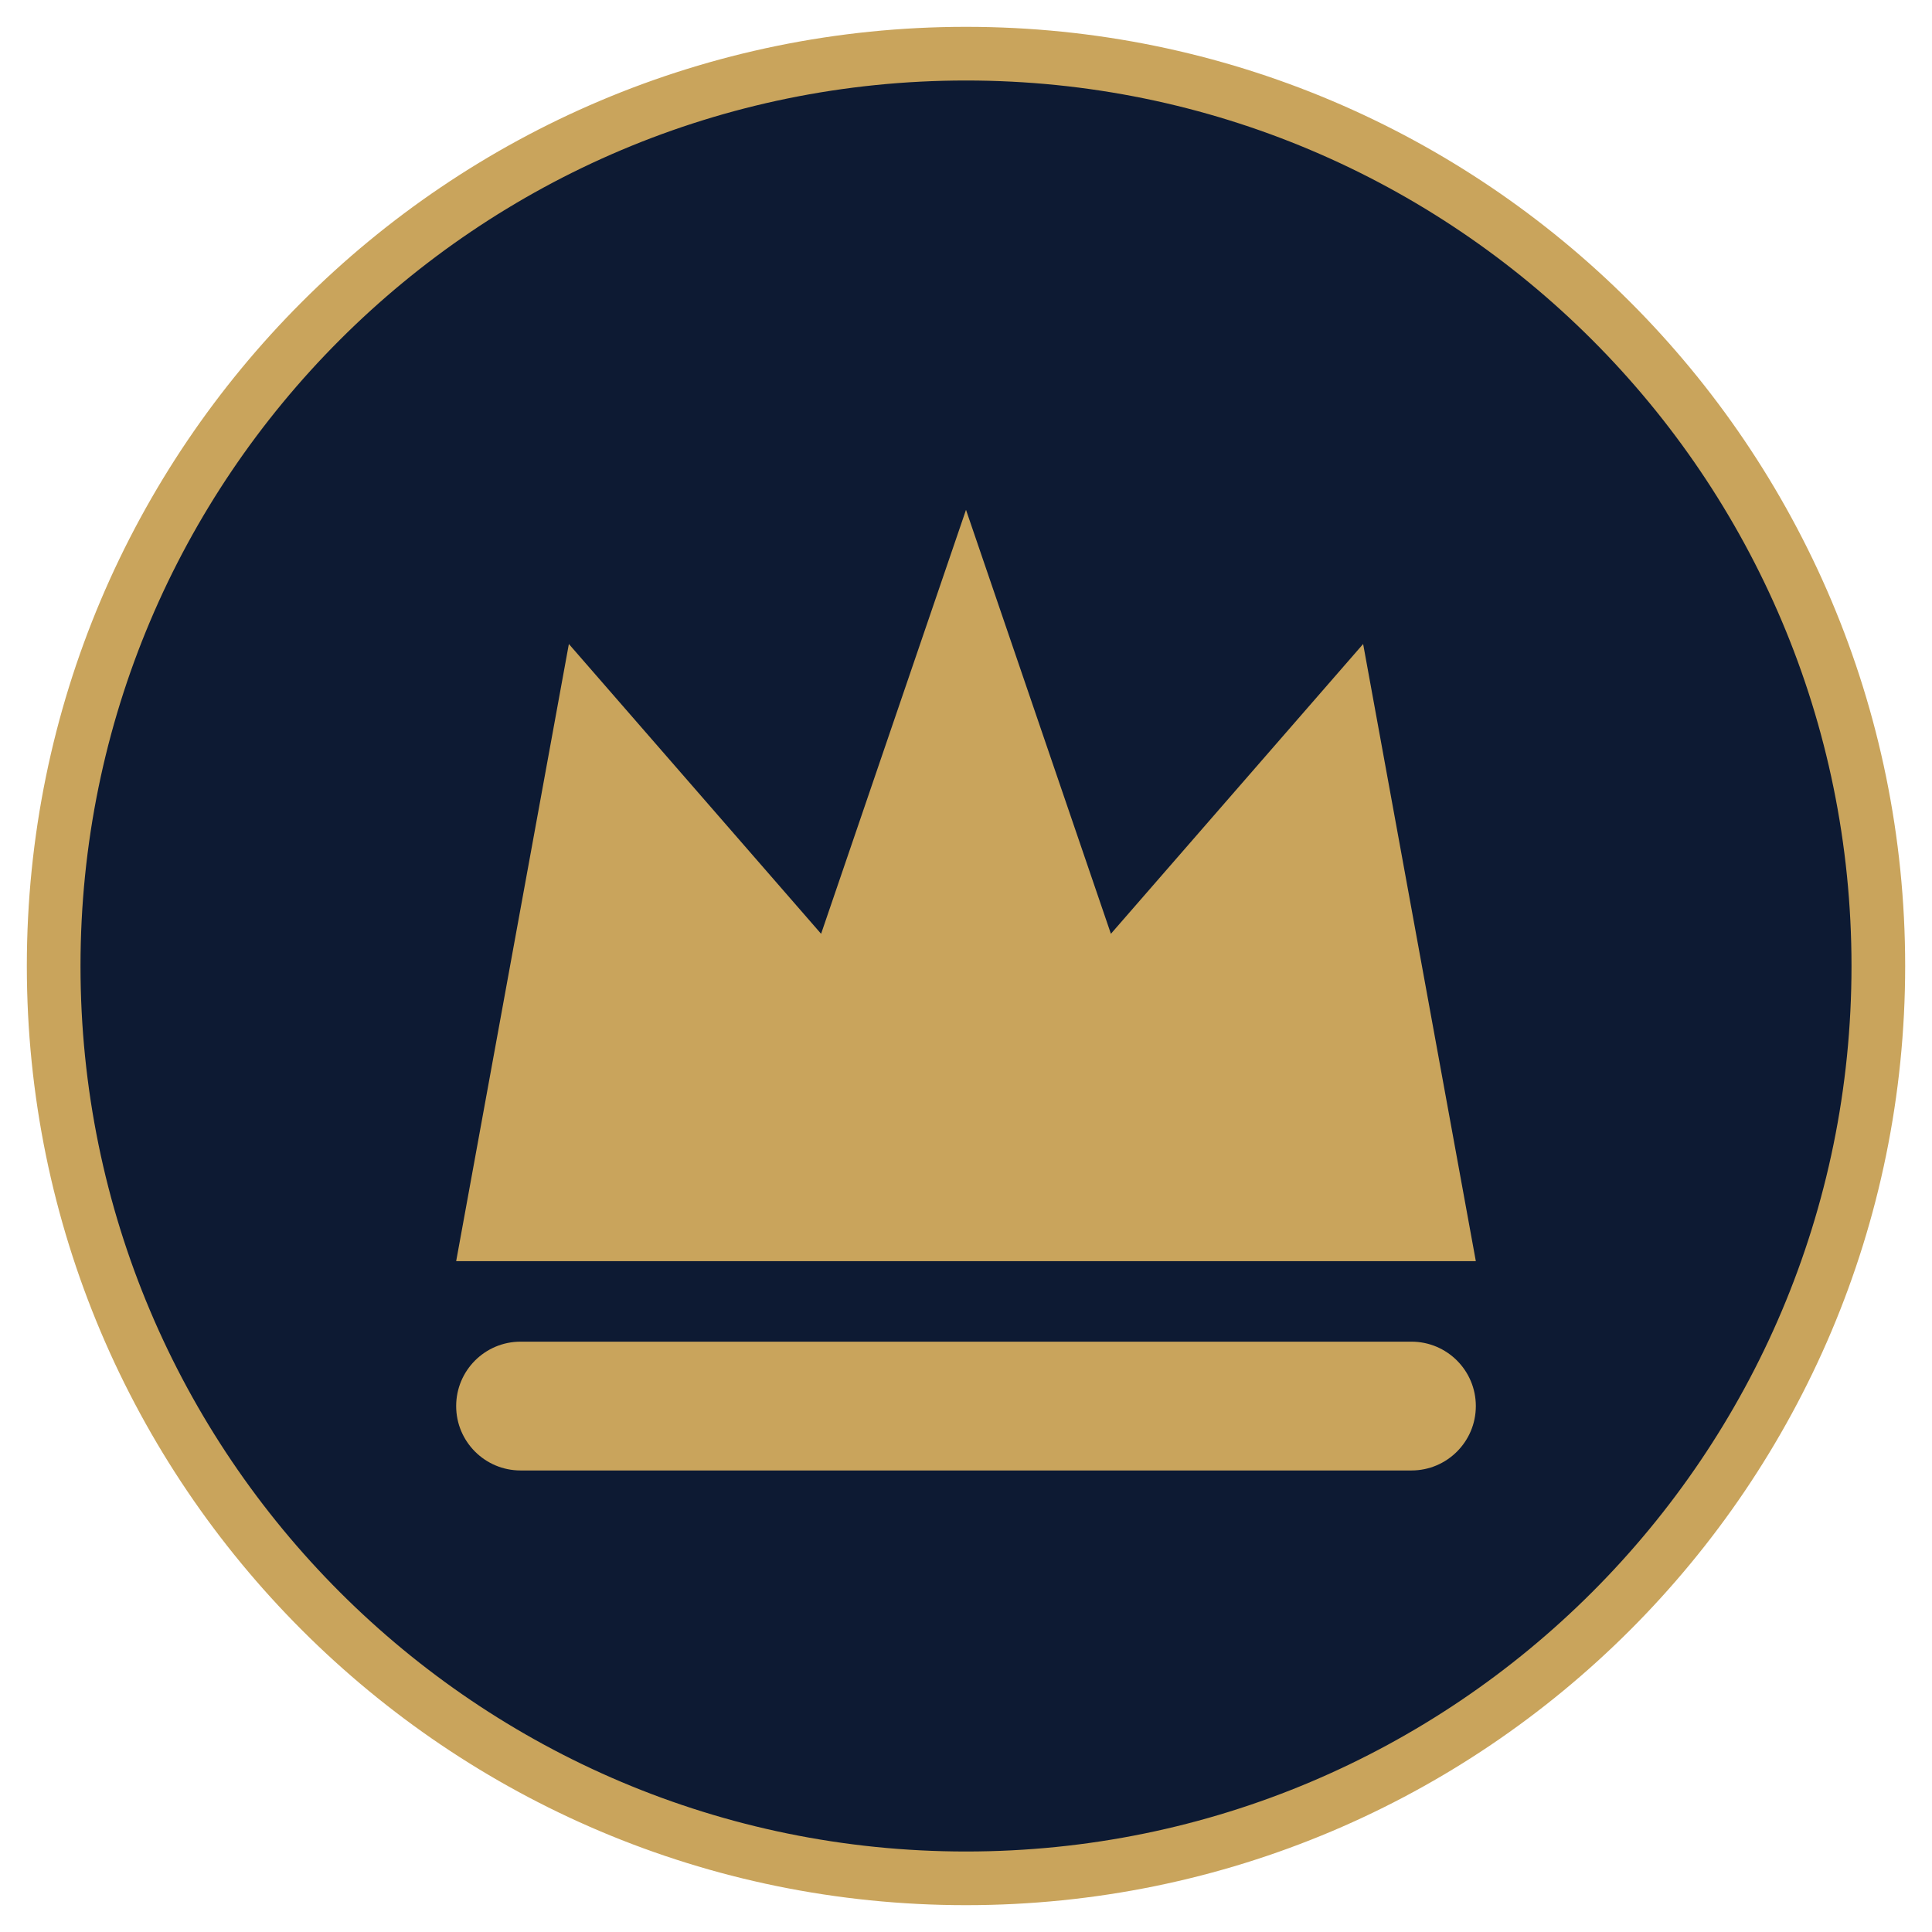
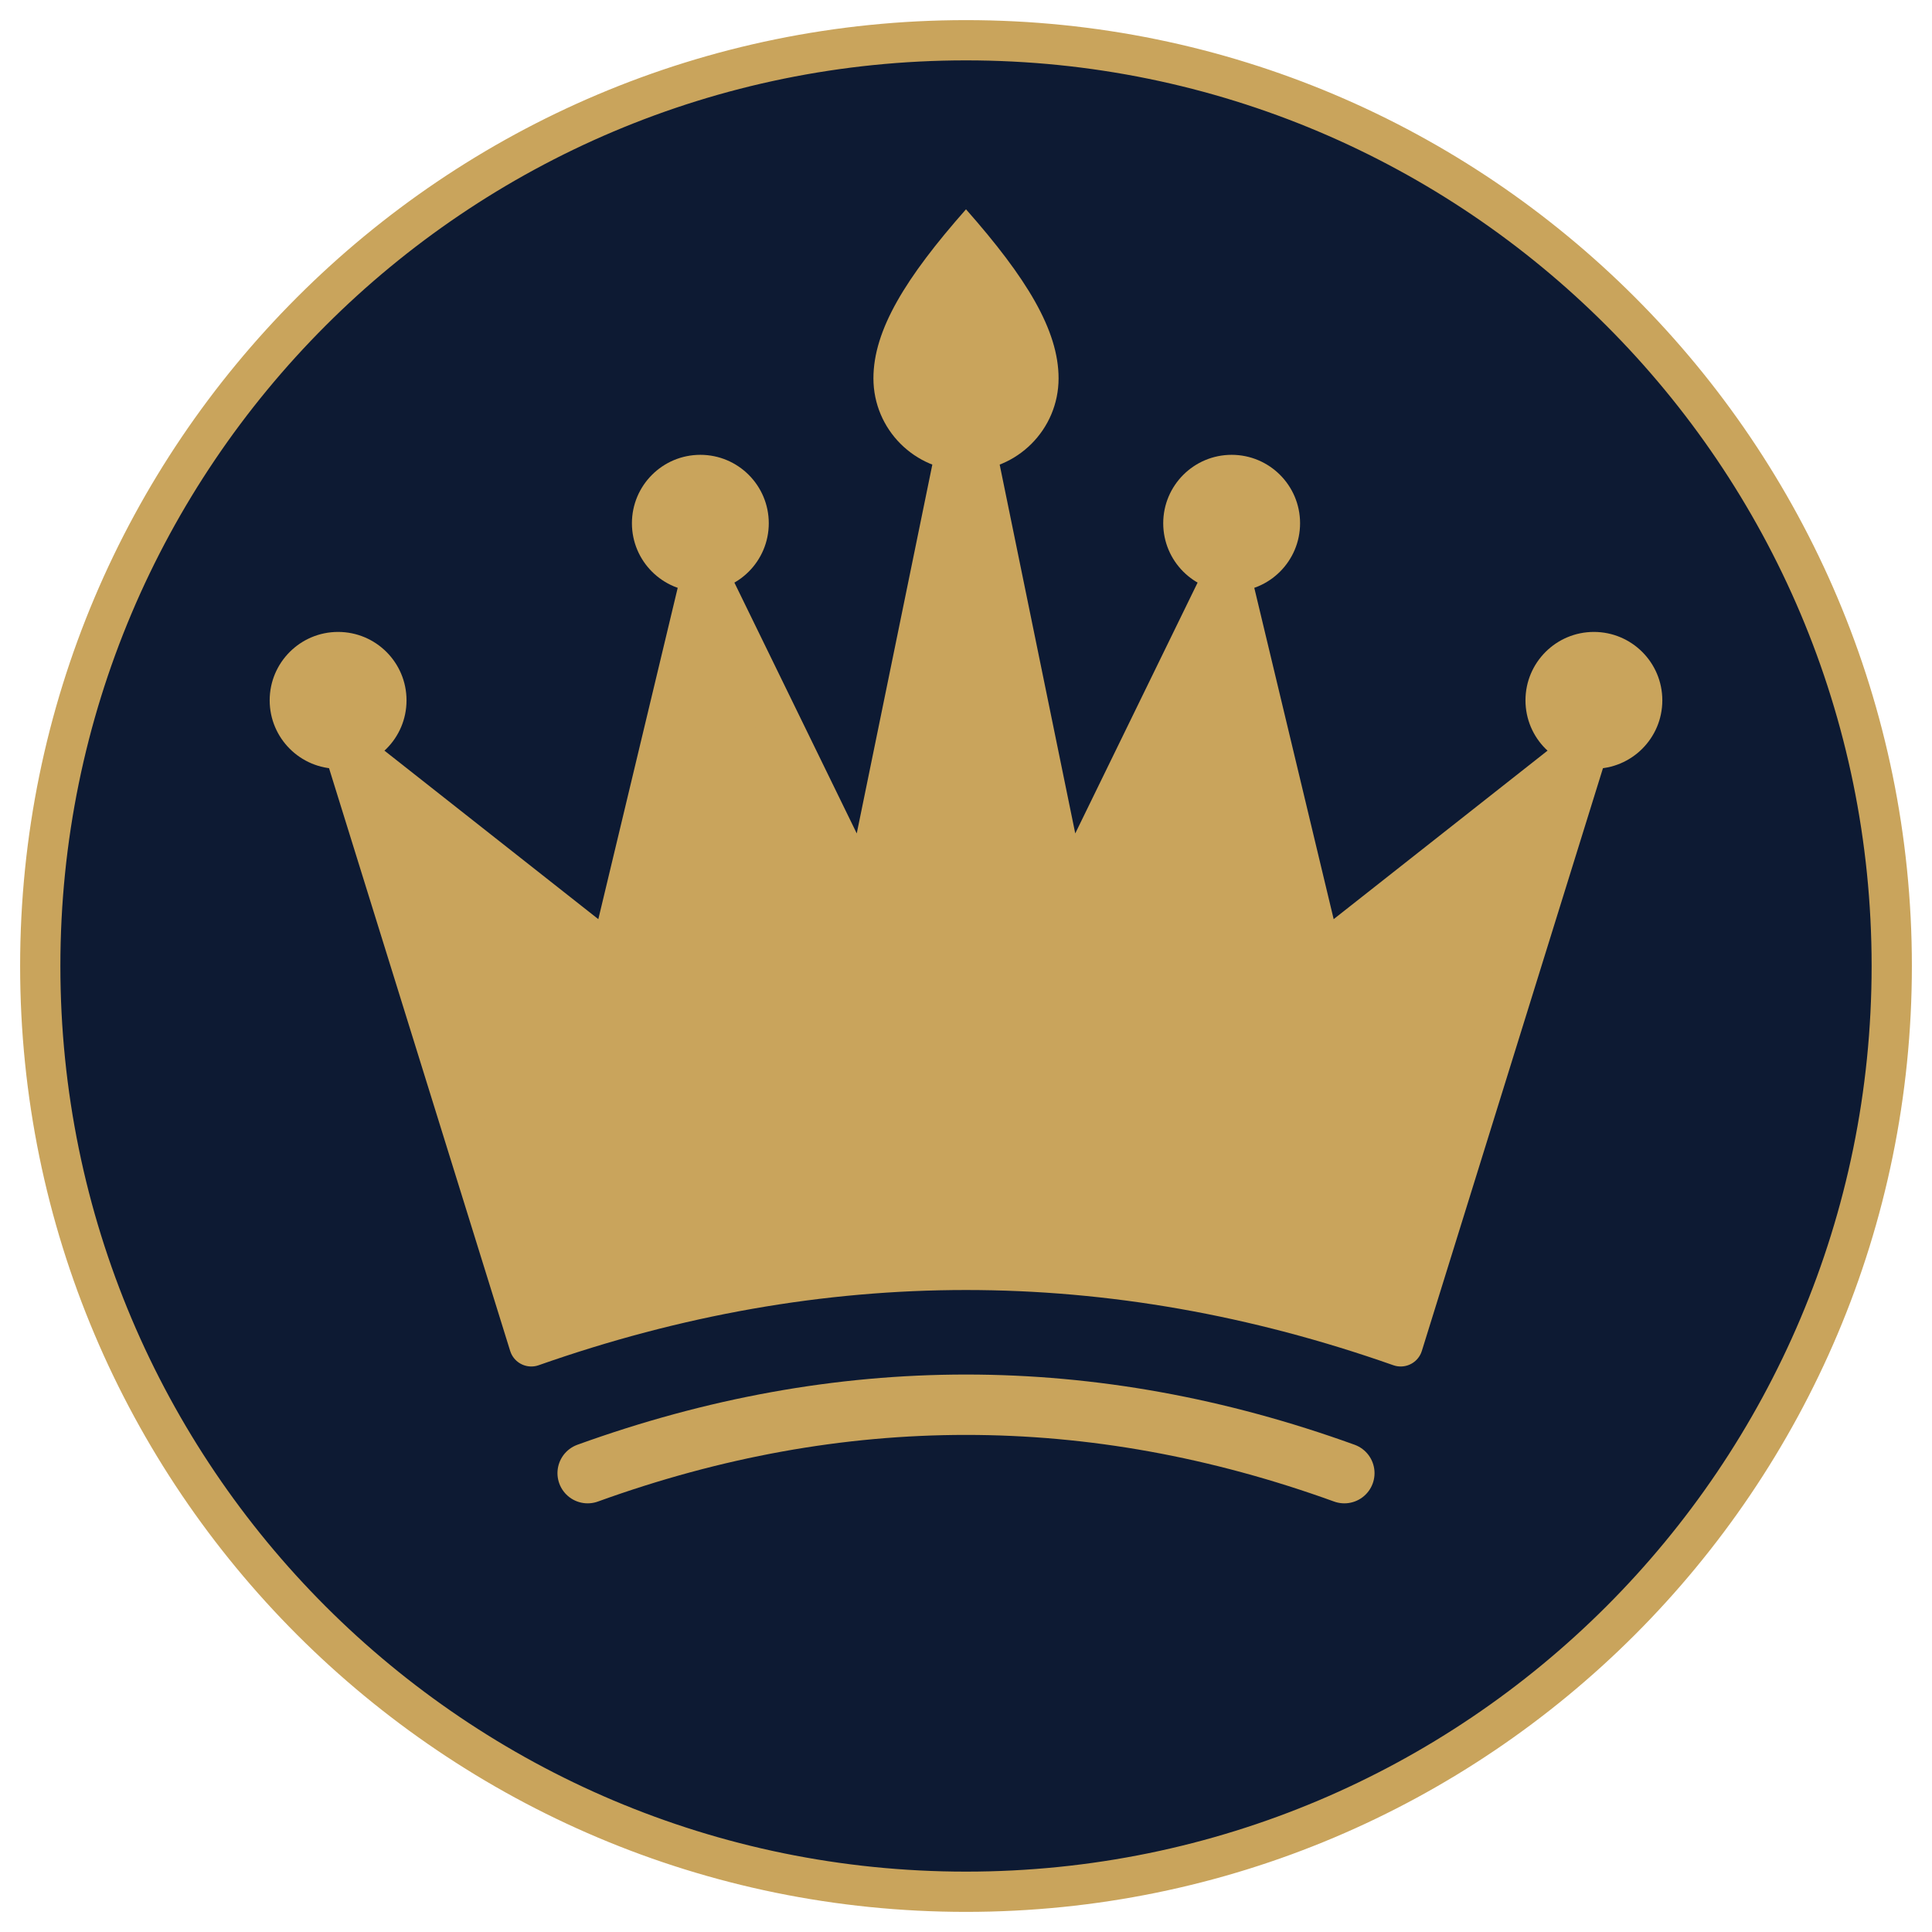
- <svg xmlns="http://www.w3.org/2000/svg" viewBox="0 0 36 36">
-   <circle cx="18" cy="18" r="17" fill="#0D1A33" stroke="#C9A45C" stroke-width="1" />
-   <path d="M8.5 23.5 10.6 12l4.7 5.4L18 9.5l2.7 7.9 4.7-5.4 2.1 11.5z" fill="#C9A45C" />
-   <rect x="8.5" y="25" width="19" height="2.4" rx="1.2" fill="#C9A45C" />
+ <svg xmlns="http://www.w3.org/2000/svg" viewBox="0 0 48 48">
+   <circle cx="24" cy="24" r="23" fill="#0D1A33" stroke="#C9A45C" stroke-width="1" />
+   <g fill="#C9A45C">
+     <path d="M13.2 33.4 8.6 18.6l6.6 5.2 2.3-9.6 4 8.2L24 10.2l2.5 12.2 4-8.2 2.3 9.6 6.6-5.2-4.6 14.8Q24 29.6 13.2 33.4Z" stroke="#C9A45C" stroke-width="1.1" stroke-linejoin="round" />
+     <circle cx="8.4" cy="17.4" r="1.7" />
+     <circle cx="17.4" cy="13" r="1.7" />
+     <circle cx="30.6" cy="13" r="1.7" />
+     <circle cx="39.6" cy="17.4" r="1.7" />
+     <path d="M24 5.2c1.5 1.7 2.3 3 2.3 4.2a2.3 2.3 0 0 1-4.6 0c0-1.2.8-2.5 2.3-4.2Z" />
+     <path d="M14.6 36.6Q24 33.2 33.4 36.6" fill="none" stroke="#C9A45C" stroke-width="1.5" stroke-linecap="round" />
+   </g>
</svg>
